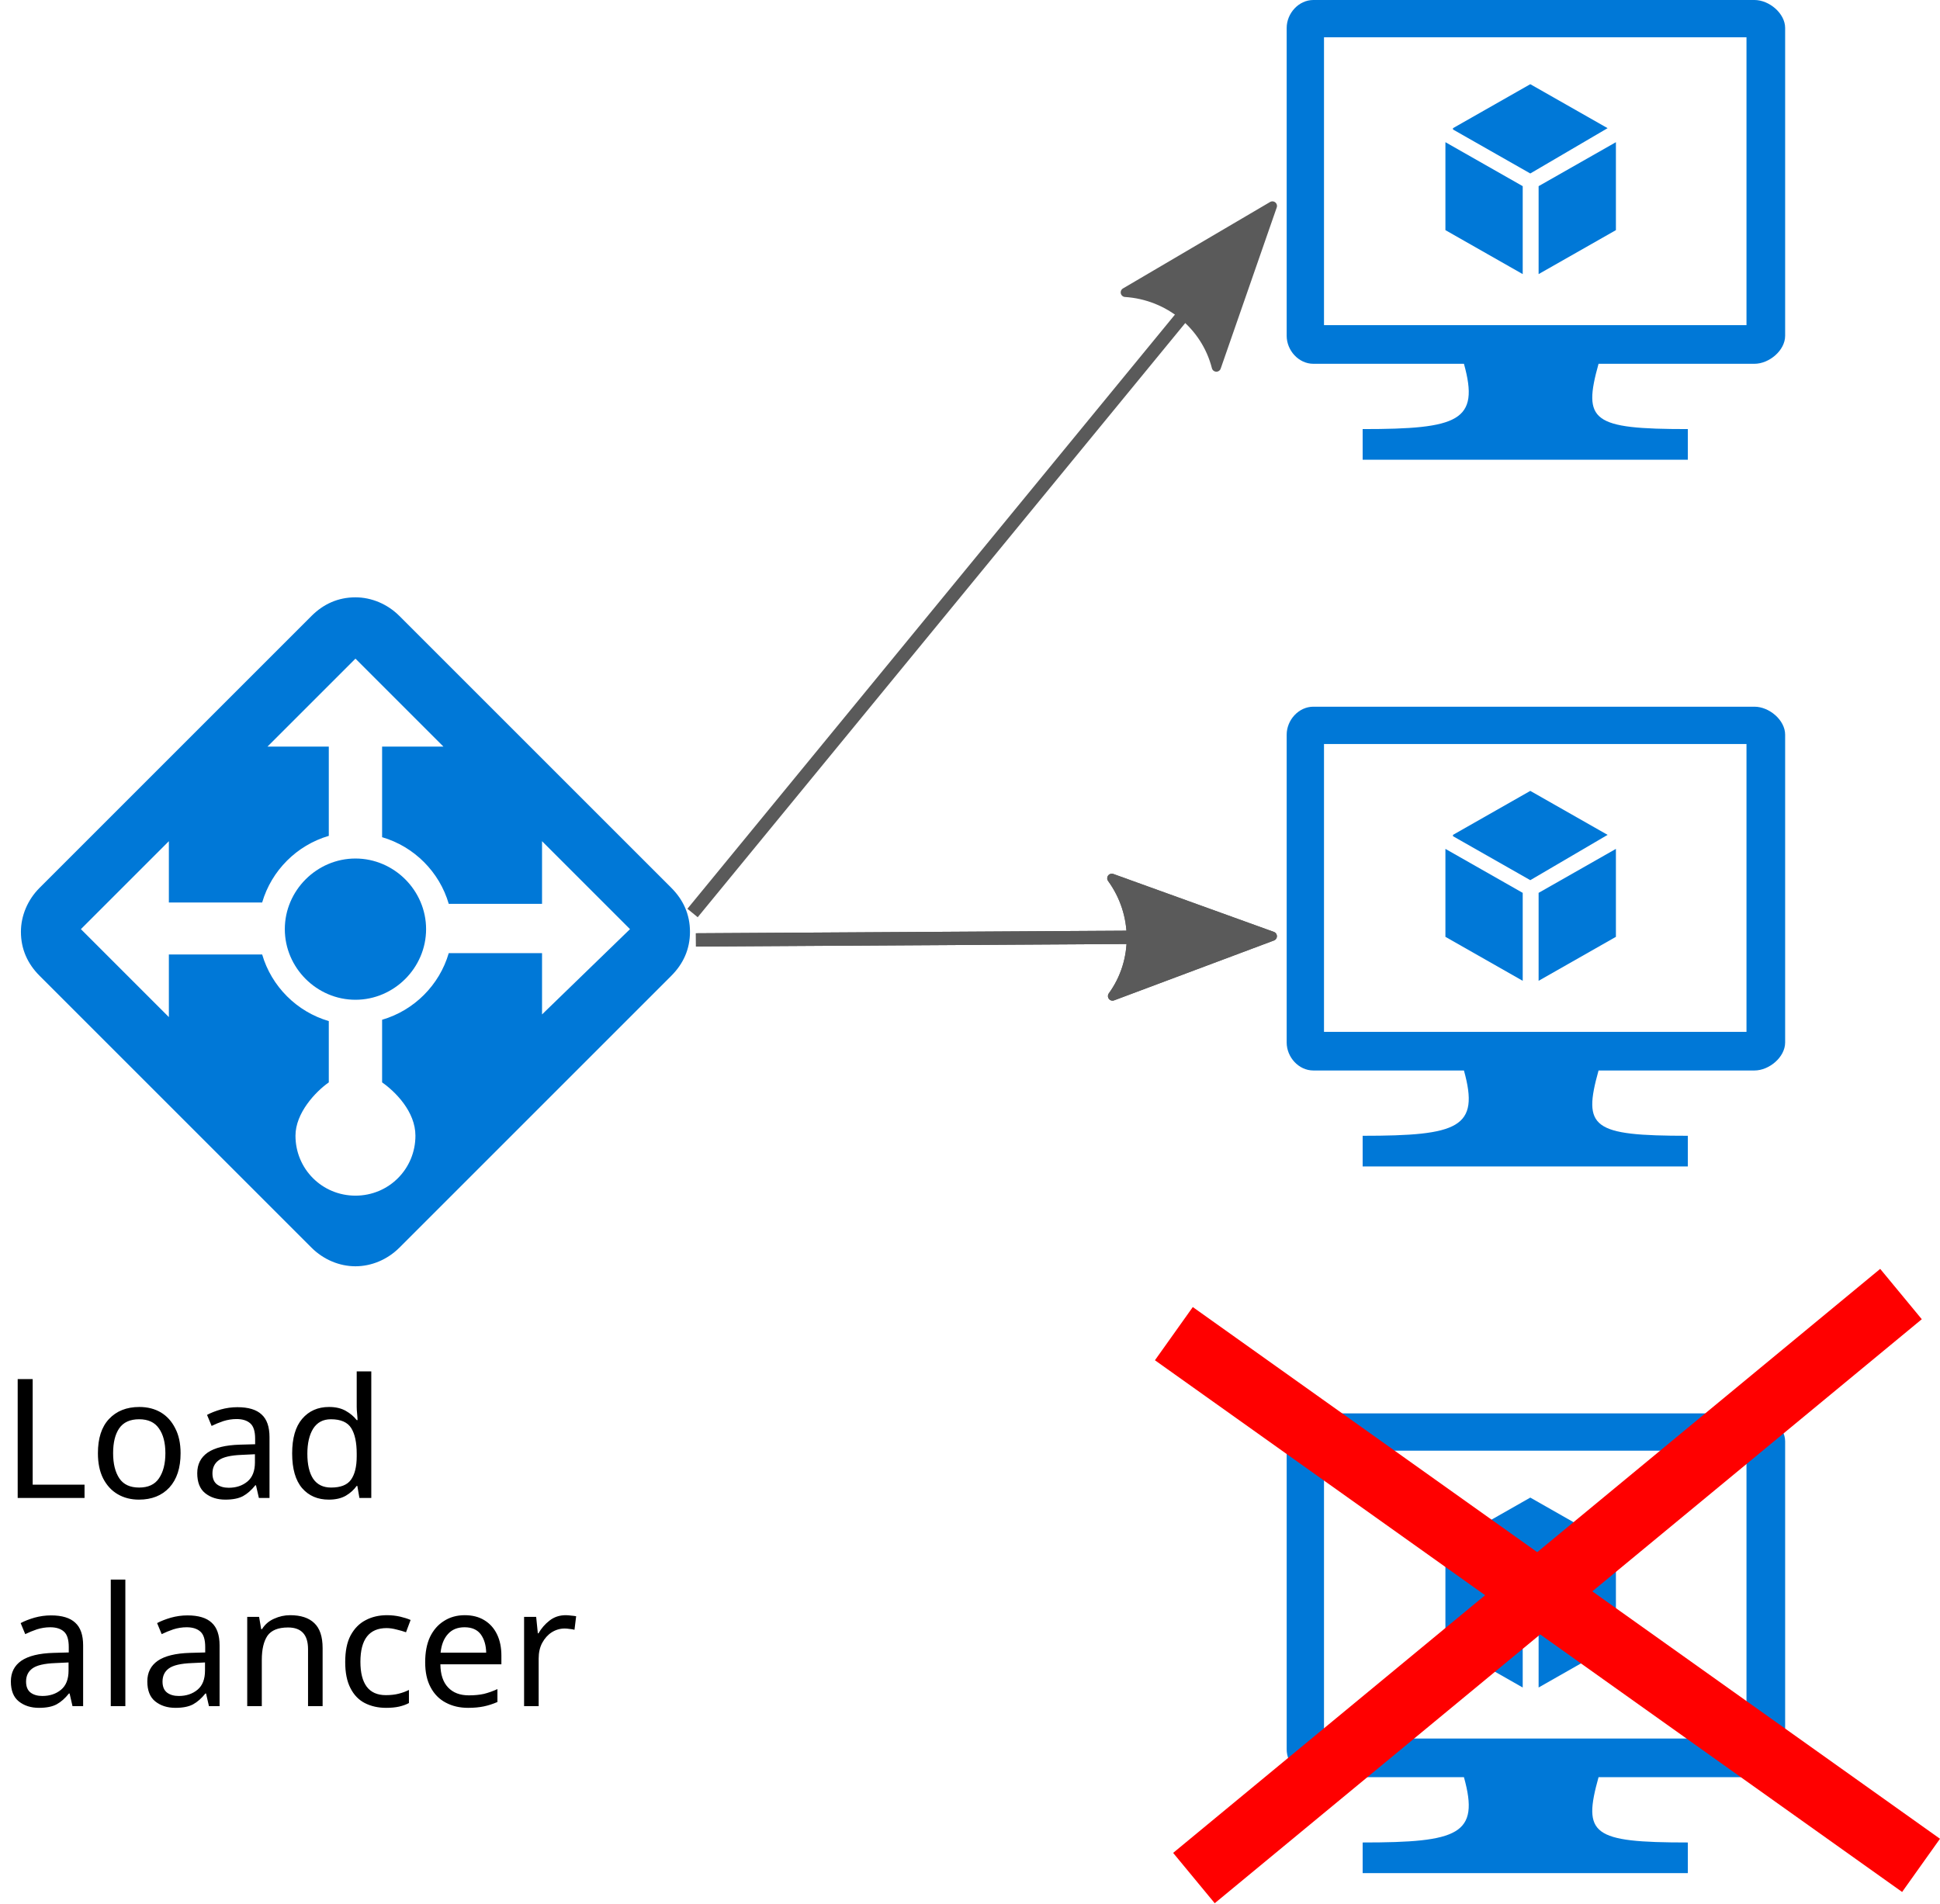
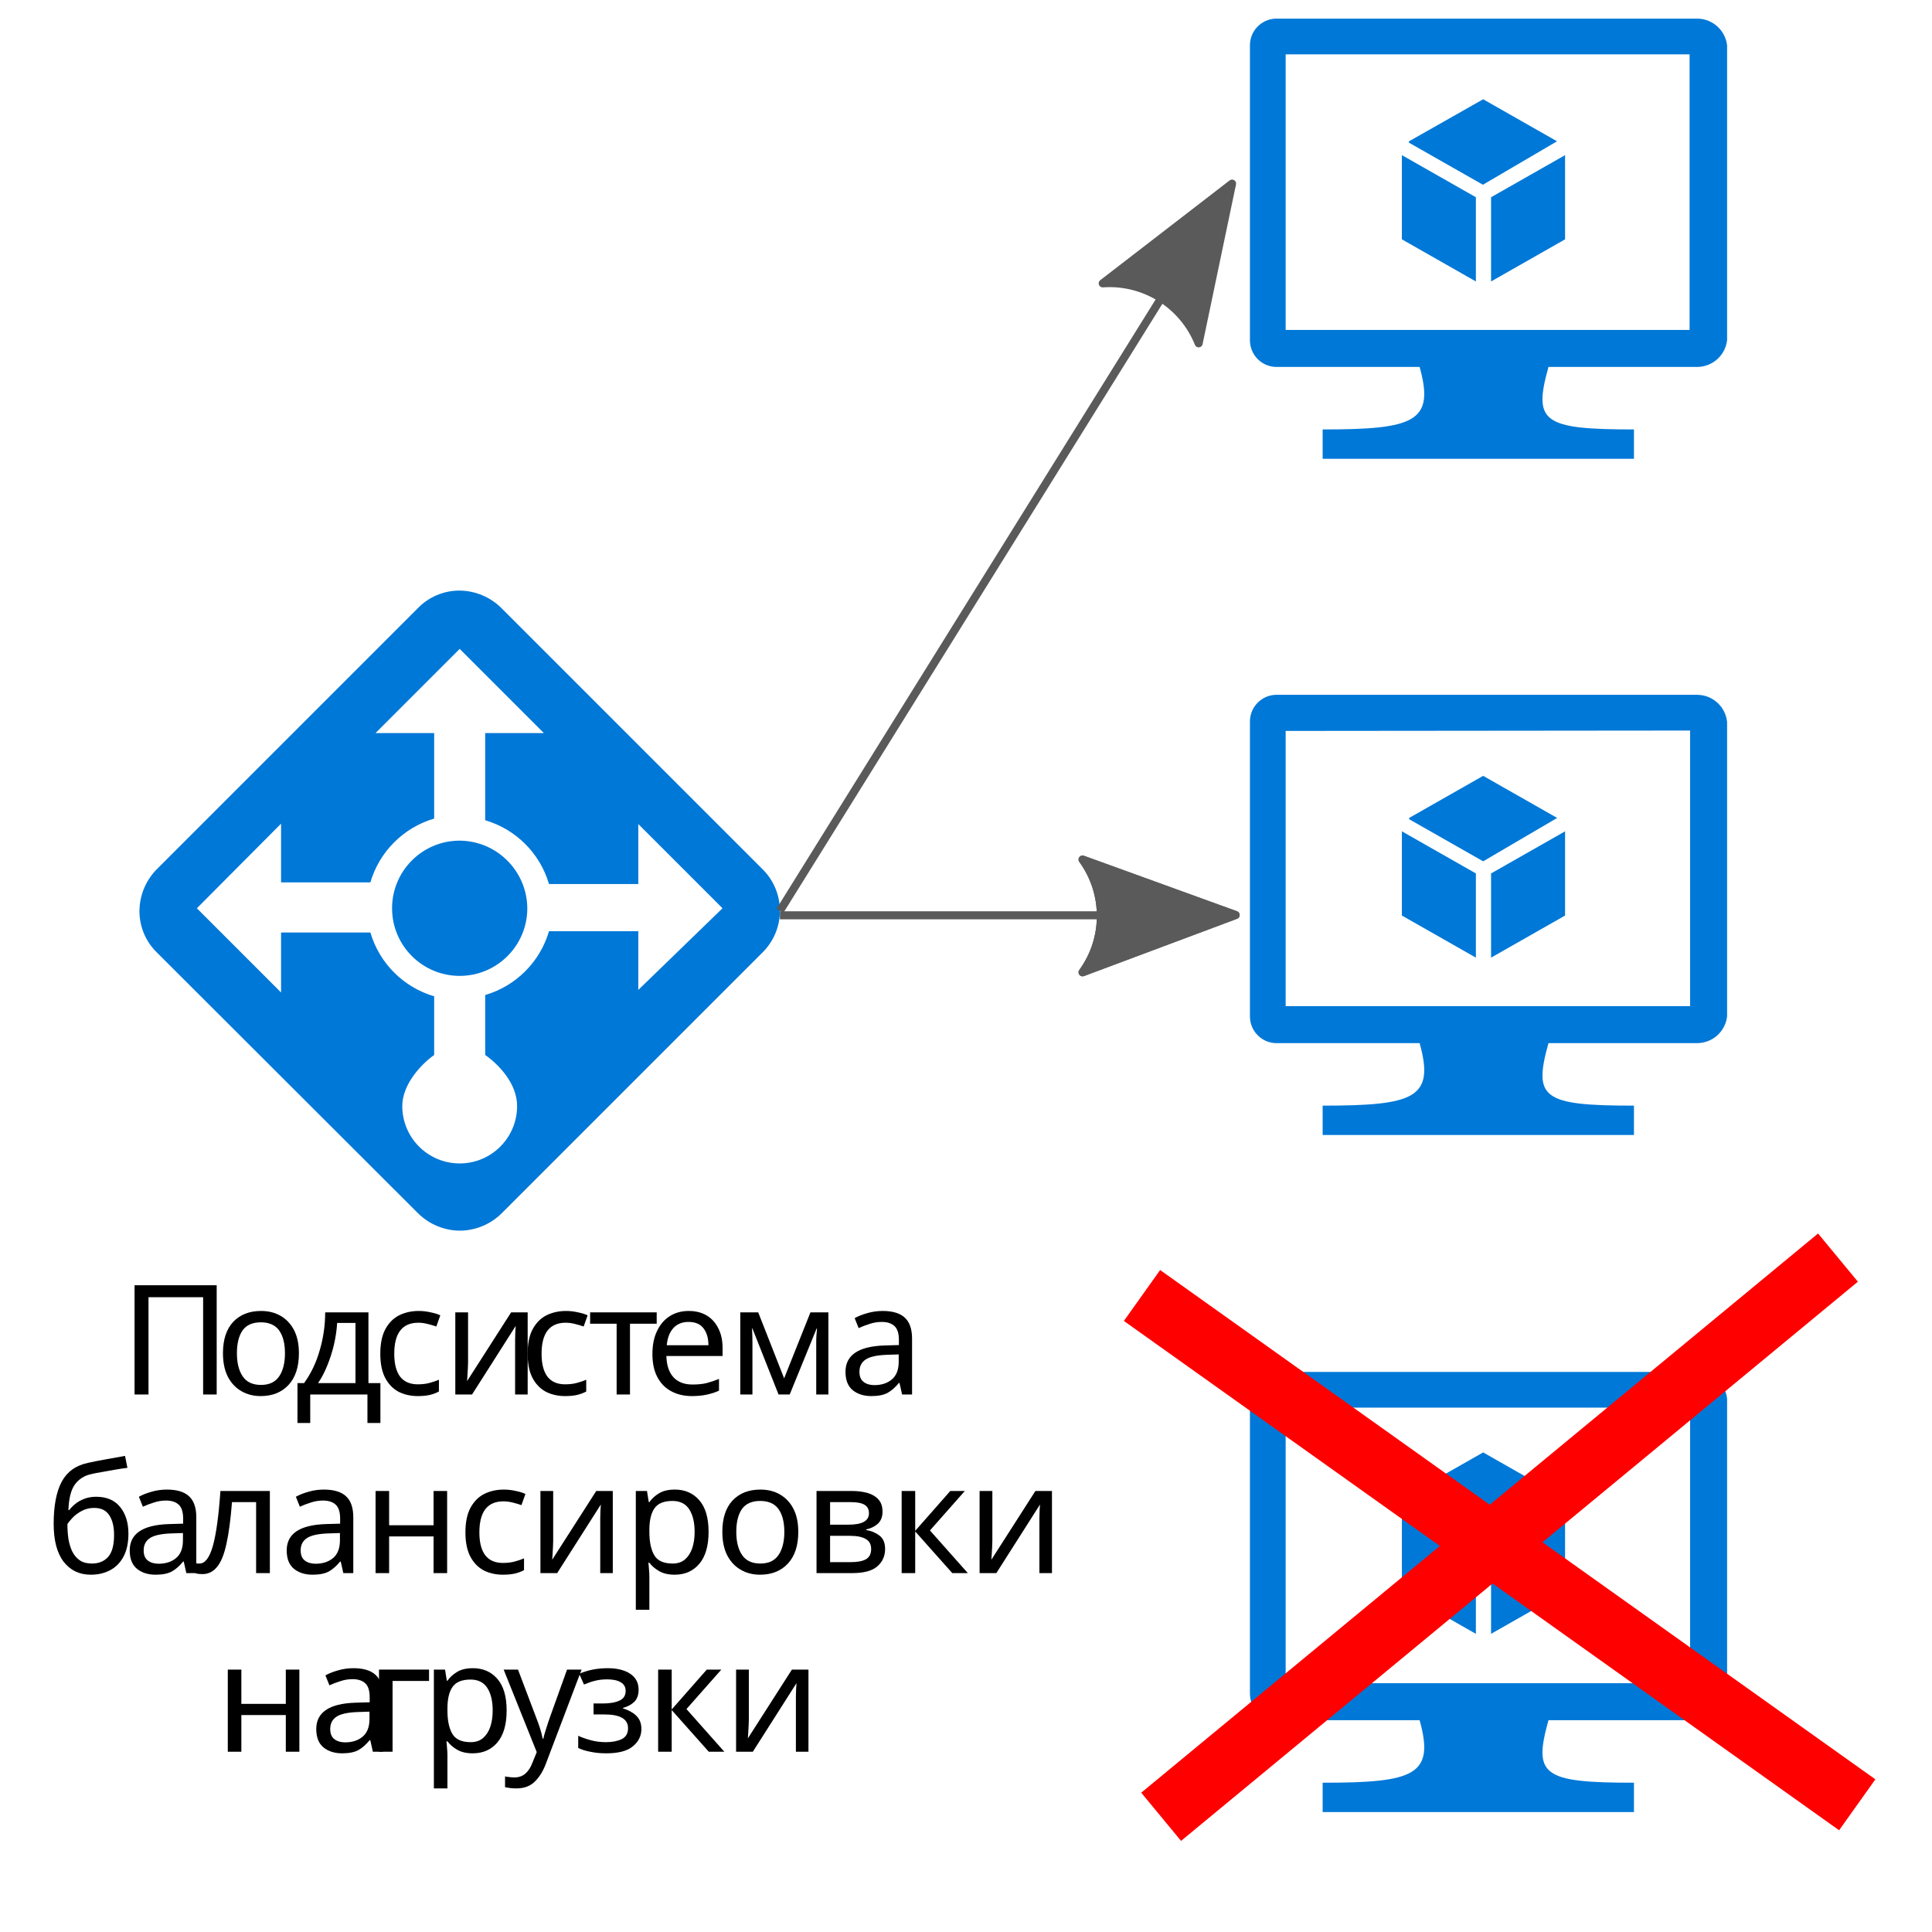
- <svg xmlns="http://www.w3.org/2000/svg" width="145.561" height="142.825" viewBox="0 0 145.561 142.825" id="svg2" version="1.1">
-   <defs id="defs4">
-     <marker orient="auto" refY="0" refX="0" id="marker5917" style="overflow:visible">
-       <path id="path5919" style="fill:#5a5a5a;fill-opacity:1;fill-rule:evenodd;stroke:#5a5a5a;stroke-width:0.625;stroke-linejoin:round;stroke-opacity:1" d="M 8.719,4.034 -2.207,0.016 8.719,-4.002 c -1.745,2.372 -1.735,5.617 -6e-7,8.035 z" transform="matrix(-1.1,0,0,-1.1,-1.1,0)" />
-     </marker>
-     <marker style="overflow:visible" id="marker5877" refX="0" refY="0" orient="auto">
-       <path transform="matrix(-1.1,0,0,-1.1,-1.1,0)" d="M 8.719,4.034 -2.207,0.016 8.719,-4.002 c -1.745,2.372 -1.735,5.617 -6e-7,8.035 z" style="fill:#5a5a5a;fill-opacity:1;fill-rule:evenodd;stroke:#5a5a5a;stroke-width:0.625;stroke-linejoin:round;stroke-opacity:1" id="path5879" />
-     </marker>
-     <marker orient="auto" refY="0" refX="0" id="Arrow2Lend" style="overflow:visible">
-       <path id="path4452" style="fill:#5d5d5d;fill-opacity:1;fill-rule:evenodd;stroke:#5d5d5d;stroke-width:0.625;stroke-linejoin:round;stroke-opacity:1" d="M 8.719,4.034 -2.207,0.016 8.719,-4.002 c -1.745,2.372 -1.735,5.617 -6e-7,8.035 z" transform="matrix(-1.1,0,0,-1.1,-1.1,0)" />
-     </marker>
+ <svg xmlns="http://www.w3.org/2000/svg" viewBox="0 0 151.43 151.43">
+   <defs>
+     <style>.cls-1{fill:#fff;}.cls-2{fill:#0078d7;}.cls-3,.cls-6{fill:none;}.cls-3{stroke:red;stroke-width:4.9px;}.cls-4{fill:#5d5d5d;stroke:#5d5d5d;}.cls-4,.cls-5,.cls-6{stroke-linejoin:round;stroke-width:0.63px;}.cls-5{fill:#5a5a5a;}.cls-5,.cls-6{stroke:#5a5a5a;}.cls-7{font-size:12px;font-family:MyriadPro-Regular, Myriad Pro;letter-spacing:-0.02em;}.cls-8{letter-spacing:-0.03em;}.cls-9{letter-spacing:-0.02em;}.cls-10{letter-spacing:0em;}.cls-11{letter-spacing:-0.04em;}.cls-12{font-family:Helvetica-Light, Helvetica;}.cls-13{letter-spacing:-0.01em;}.cls-14{letter-spacing:-0.02em;}.cls-15{letter-spacing:-0.03em;}.cls-16{letter-spacing:-0.03em;}.cls-17{letter-spacing:-0.01em;}</style>
  </defs>
-   <g id="layer6">
-     <rect style="fill:#ffffff;fill-opacity:1;stroke:none;stroke-width:4.9;stroke-miterlimit:4;stroke-dasharray:none;stroke-opacity:1" id="rect12656" width="151.429" height="151.429" x="-1.429" y="-1.461" />
-   </g>
-   <g id="layer1" transform="translate(-86.43459,-820.9498)" />
-   <g id="layer3" transform="translate(-86.43459,-88.58764)" />
-   <g id="layer2" transform="translate(-86.43459,-88.58764)">
-     <g id="g6001" transform="translate(41.67614,5.040748)">
-       <g id="Layer_1" transform="translate(21.77059,11.84689)" />
-       <g id="Ibiza_Symbols" transform="translate(45.4,11.84689)">
-         <g id="g6">
-           <path id="path8" d="m 131,71.7 -33.1,0 c -1.1,0 -2,1 -2,2.1 l 0,23.1 c 0,1.1 0.9,2.1 2,2.1 l 11.3,0 c 1.2,4.3 -0.4,4.9 -7.6,4.9 l 0,2.3 9.1,0 6.7,0 8.6,0 0,-2.3 c -7.2,0 -7.9,-0.6 -6.7,-4.9 l 11.7,0 c 1.1,0 2.3,-1 2.3,-2.1 l 0,-23.1 c 0,-1.1 -1.2,-2.1 -2.3,-2.1 z m -0.6,2.8 0,21.6 -31.7,0 0,-21.6 31.7,0 0,0 z" style="fill:#0078d7" />
-           <g transform="translate(1176.51,-2762.63)" id="group975-1984_1_">
-             <g transform="translate(0.8685,-17.652)" id="shape976-1985_2_">
-               <path id="path16" d="m -1057.4,2861.6 -5.8,-3.3 -5.8,3.3 0,0.1 5.8,3.3 5.8,-3.4 0,0 z" style="fill:#0078d7" />
-             </g>
-             <g transform="translate(15.8925,0)" id="shape977-1987_1_">
-               <path id="path21" d="m -1077.6,2848.3 0,6.6 5.8,-3.3 0,-6.6 -5.8,3.3 z" style="fill:#0078d7" />
-             </g>
-             <g id="shape978-1989_1_">
-               <path id="path26" d="m -1062.9,2848.3 -5.8,-3.3 0,6.6 5.8,3.3 0,-6.6 z" style="fill:#0078d7" />
+   <g id="Shapes">
+     <g id="layer6">
+       <rect id="rect12656" class="cls-1" width="151.43" height="151.43" />
+     </g>
+     <g id="layer2">
+       <g id="g6001">
+         <g id="Ibiza_Symbols" data-name="Ibiza Symbols">
+           <g id="g6">
+             <path id="path8" class="cls-2" d="M131.64,0H98.54a2.09,2.09,0,0,0-2,2.1V25.2a2.09,2.09,0,0,0,2,2.1h11.3c1.2,4.3-.4,4.9-7.6,4.9v2.3h24.4V32.2c-7.2,0-7.9-.6-6.7-4.9h11.7a2.37,2.37,0,0,0,2.3-2.1V2.1A2.37,2.37,0,0,0,131.64,0ZM131,2.8V24.4H99.34V2.8Z" transform="translate(1.43 1.46)" />
+             <g id="group975-1984">
+               <g id="shape976-1985">
+                 <path id="path16" class="cls-2" d="M120.62,9.62l-5.8-3.3L109,9.62v.1l5.8,3.3,5.8-3.4h0Z" transform="translate(1.43 1.46)" />
+               </g>
+               <g id="shape977-1987">
+                 <path id="path21" class="cls-2" d="M115.44,14v6.6l5.8-3.3v-6.6Z" transform="translate(1.43 1.46)" />
+               </g>
+               <g id="shape978-1989">
+                 <path id="path26" class="cls-2" d="M114.25,14l-5.8-3.3v6.6l5.8,3.3Z" transform="translate(1.43 1.46)" />
+               </g>
            </g>
          </g>
        </g>
-       </g>
-       <g id="Layer_1-7" transform="translate(19.75029,64.37483)" />
-       <g id="Ibiza_Symbols-2" transform="translate(45.4,64.87991)">
-         <g id="g6-1">
-           <path id="path8-3" d="m 131,71.7 -33.1,0 c -1.1,0 -2,1 -2,2.1 l 0,23.1 c 0,1.1 0.9,2.1 2,2.1 l 11.3,0 c 1.2,4.3 -0.4,4.9 -7.6,4.9 l 0,2.3 9.1,0 6.7,0 8.6,0 0,-2.3 c -7.2,0 -7.9,-0.6 -6.7,-4.9 l 11.7,0 c 1.1,0 2.3,-1 2.3,-2.1 l 0,-23.1 c 0,-1.1 -1.2,-2.1 -2.3,-2.1 z m -0.6,2.8 0,21.6 -31.7,0 0,-21.6 31.7,0 0,0 z" style="fill:#0078d7" />
-           <g transform="translate(1176.51,-2762.63)" id="group975-1984_1_-7">
-             <g transform="translate(0.8685,-17.652)" id="shape976-1985_2_-9">
-               <path id="path16-6" d="m -1057.4,2861.6 -5.8,-3.3 -5.8,3.3 0,0.1 5.8,3.3 5.8,-3.4 0,0 z" style="fill:#0078d7" />
-             </g>
-             <g transform="translate(15.8925,0)" id="shape977-1987_1_-6">
-               <path id="path21-5" d="m -1077.6,2848.3 0,6.6 5.8,-3.3 0,-6.6 -5.8,3.3 z" style="fill:#0078d7" />
-             </g>
-             <g id="shape978-1989_1_-7">
-               <path id="path26-9" d="m -1062.9,2848.3 -5.8,-3.3 0,6.6 5.8,3.3 0,-6.6 z" style="fill:#0078d7" />
+         <g id="Ibiza_Symbols-2" data-name="Ibiza Symbols-2">
+           <g id="g6-1">
+             <path id="path8-3" class="cls-2" d="M131.64,53H98.54a2.09,2.09,0,0,0-2,2.1v23.1a2.09,2.09,0,0,0,2,2.1h11.3c1.2,4.3-.4,4.9-7.6,4.9v2.3h24.4v-2.3c-7.2,0-7.9-.6-6.7-4.9h11.7a2.37,2.37,0,0,0,2.3-2.1V55.13A2.37,2.37,0,0,0,131.64,53Zm-.6,2.8v21.6H99.34V55.83Z" transform="translate(1.43 1.46)" />
+             <g id="group975-1984_1_-7" data-name="group975-1984 1 -7">
+               <g id="shape976-1985_2_-9" data-name="shape976-1985 2 -9">
+                 <path id="path16-6" class="cls-2" d="M120.62,62.65l-5.8-3.3-5.8,3.3v.1l5.8,3.3,5.8-3.4h0Z" transform="translate(1.43 1.46)" />
+               </g>
+               <g id="shape977-1987_1_-6" data-name="shape977-1987 1 -6">
+                 <path id="path21-5" class="cls-2" d="M115.44,67v6.6l5.8-3.3V63.7Z" transform="translate(1.43 1.46)" />
+               </g>
+               <g id="shape978-1989_1_-7" data-name="shape978-1989 1 -7">
+                 <path id="path26-9" class="cls-2" d="M114.25,67l-5.8-3.3v6.6l5.8,3.3Z" transform="translate(1.43 1.46)" />
+               </g>
            </g>
          </g>
        </g>
-       </g>
-       <g id="Layer_1-9" transform="translate(19.75029,117.9129)" />
-       <g id="Ibiza_Symbols-6" transform="translate(45.4,117.9129)">
-         <g id="g6-5">
-           <path id="path8-8" d="m 131,71.7 -33.1,0 c -1.1,0 -2,1 -2,2.1 l 0,23.1 c 0,1.1 0.9,2.1 2,2.1 l 11.3,0 c 1.2,4.3 -0.4,4.9 -7.6,4.9 l 0,2.3 9.1,0 6.7,0 8.6,0 0,-2.3 c -7.2,0 -7.9,-0.6 -6.7,-4.9 l 11.7,0 c 1.1,0 2.3,-1 2.3,-2.1 l 0,-23.1 c 0,-1.1 -1.2,-2.1 -2.3,-2.1 z m -0.6,2.8 0,21.6 -31.7,0 0,-21.6 31.7,0 0,0 z" style="fill:#0078d7" />
-           <g transform="translate(1176.51,-2762.63)" id="group975-1984_1_-0">
-             <g transform="translate(0.8685,-17.652)" id="shape976-1985_2_-1">
-               <path id="path16-5" d="m -1057.4,2861.6 -5.8,-3.3 -5.8,3.3 0,0.1 5.8,3.3 5.8,-3.4 0,0 z" style="fill:#0078d7" />
-             </g>
-             <g transform="translate(15.8925,0)" id="shape977-1987_1_-66">
-               <path id="path21-0" d="m -1077.6,2848.3 0,6.6 5.8,-3.3 0,-6.6 -5.8,3.3 z" style="fill:#0078d7" />
-             </g>
-             <g id="shape978-1989_1_-0">
-               <path id="path26-1" d="m -1062.9,2848.3 -5.8,-3.3 0,6.6 5.8,3.3 0,-6.6 z" style="fill:#0078d7" />
+         <g id="Ibiza_Symbols-6" data-name="Ibiza Symbols-6">
+           <g id="g6-5">
+             <path id="path8-8" class="cls-2" d="M131.64,106.07H98.54a2.09,2.09,0,0,0-2,2.1v23.1a2.09,2.09,0,0,0,2,2.1h11.3c1.2,4.3-.4,4.9-7.6,4.9v2.3h24.4v-2.3c-7.2,0-7.9-.6-6.7-4.9h11.7a2.37,2.37,0,0,0,2.3-2.1v-23.1A2.37,2.37,0,0,0,131.64,106.07Zm-.6,2.8v21.6H99.34v-21.6Z" transform="translate(1.43 1.46)" />
+             <g id="group975-1984_1_-0" data-name="group975-1984 1 -0">
+               <g id="shape976-1985_2_-1" data-name="shape976-1985 2 -1">
+                 <path id="path16-5" class="cls-2" d="M120.62,115.68l-5.8-3.3-5.8,3.3v.1l5.8,3.3,5.8-3.4h0Z" transform="translate(1.43 1.46)" />
+               </g>
+               <g id="shape977-1987_1_-66" data-name="shape977-1987 1 -66">
+                 <path id="path21-0" class="cls-2" d="M115.44,120v6.6l5.8-3.3v-6.6Z" transform="translate(1.43 1.46)" />
+               </g>
+               <g id="shape978-1989_1_-0" data-name="shape978-1989 1 -0">
+                 <path id="path26-1" class="cls-2" d="M114.25,120l-5.8-3.3v6.6l5.8,3.3Z" transform="translate(1.43 1.46)" />
+               </g>
            </g>
          </g>
        </g>
-       </g>
-       <path id="path4421" d="m 132.835,183.629 56.063,39.901" style="fill:none;fill-rule:evenodd;stroke:#ff0000;stroke-width:4.9;stroke-linecap:butt;stroke-linejoin:miter;stroke-miterlimit:4;stroke-dasharray:none;stroke-opacity:1" />
-       <path style="fill:none;fill-rule:evenodd;stroke:#ff0000;stroke-width:4.9;stroke-linecap:butt;stroke-linejoin:miter;stroke-miterlimit:4;stroke-dasharray:none;stroke-opacity:1" d="m 134.341,224.483 53.052,-43.826" id="path4423" />
-       <path id="path4425" d="m 96.975,154.082 41.921,-0.253" style="fill:none;fill-rule:evenodd;stroke:#5d5d5d;stroke-width:1px;stroke-linecap:butt;stroke-linejoin:miter;stroke-opacity:1;marker-end:url(#Arrow2Lend)" />
-       <path style="fill:none;fill-rule:evenodd;stroke:#5a5a5a;stroke-width:1px;stroke-linecap:butt;stroke-linejoin:miter;stroke-opacity:1;marker-end:url(#marker5877)" d="m 96.975,154.082 41.921,-0.253" id="path5073" />
-       <path id="path5897" d="M 96.722,152.062 139.401,100.039" style="fill:none;fill-rule:evenodd;stroke:#5a5a5a;stroke-width:1px;stroke-linecap:butt;stroke-linejoin:miter;stroke-opacity:1;marker-end:url(#marker5917)" />
-       <g transform="translate(46.42857,-141.4272)" id="g4415">
-         <path class="st0" d="m 25,320 c -1.2,0 -2.4,-0.5 -3.3,-1.4 L 1.3,298.2 c -0.9,-0.9 -1.4,-2 -1.4,-3.3 0,-1.2 0.5,-2.4 1.4,-3.3 l 20.4,-20.4 c 0.9,-0.9 2,-1.4 3.3,-1.4 1.2,0 2.4,0.5 3.3,1.4 l 20.4,20.4 c 0.9,0.9 1.4,2 1.4,3.3 0,1.3 -0.5,2.4 -1.4,3.3 l -20.4,20.4 c -0.9,0.9 -2.1,1.4 -3.3,1.4" id="path5" style="fill:#0078d7;fill-opacity:1" />
-         <path class="st1" d="m 45.6,294.7 -6.6,-6.6 0,4.7 -7,0 c -0.7,-2.4 -2.6,-4.3 -5,-5 l 0,-6.8 4.6,0 -6.6,-6.6 -6.6,6.6 4.6,0 0,6.7 c -2.4,0.7 -4.3,2.6 -5,5 l -7,0 0,-4.6 -6.6,6.6 6.6,6.6 0,-4.7 7,0 c 0.7,2.4 2.6,4.3 5,5 l 0,4.6 c -1,0.7 -2.5,2.3 -2.5,4 0,2.5 2,4.5 4.5,4.5 2.5,0 4.5,-2 4.5,-4.5 0,-1.8 -1.5,-3.3 -2.5,-4 l 0,-4.7 c 2.4,-0.7 4.3,-2.6 5,-5 l 7,0 0,4.6 6.6,-6.4 z" id="path7" style="fill:#ffffff;fill-opacity:1" />
-         <path class="st0" d="m 25,289.4 c -2.9,0 -5.3,2.4 -5.3,5.3 0,2.9 2.4,5.3 5.3,5.3 2.9,0 5.3,-2.4 5.3,-5.3 0,-2.9 -2.4,-5.3 -5.3,-5.3 z" id="path9" style="fill:#0078d7;fill-opacity:1" />
-       </g>
-       <g id="paths" transform="translate(280,-102)">
-         <g id="Access_control" />
-         <g id="Azure_active_directory" />
-         <g id="API_Management" />
-         <g id="Azure_automation" />
-         <g id="Azure_SQL_database" />
-         <g id="Azure_subscription" />
-         <g id="Backup_service" />
-         <g id="Bitbucket_code_source" />
-         <g id="Azure_cache" />
-         <g id="Content_delivery_network__x28_CDN_x29_" />
-         <g id="Cloud_service" />
-         <g id="CodePlex" />
-         <g id="Dropbox_code_source" />
-         <g id="Express_route" />
-         <g id="Git_repository" />
-         <g id="GitHub_code" />
-         <g id="HD_Insight" />
-         <g id="Health_monitoring" />
-         <g id="Healthy" />
-         <g id="BizTalk_hybrid_connection" />
-         <g id="Hybrid_connection_manager_for_BizTalk_hybrid_connection" />
-         <g id="Hyper-V_recovery_manager" />
+         <path id="path4421" class="cls-3" d="M88.08,100.08,144.14,140" transform="translate(1.43 1.46)" />
+         <path id="path4423" class="cls-3" d="M89.58,140.94l53.05-43.83" transform="translate(1.43 1.46)" />
+         <path id="path4452" class="cls-4" d="M83.42,65.91l12,4.35-12,4.49A7.52,7.52,0,0,0,83.42,65.91Z" transform="translate(1.43 1.46)" />
+         <path id="path4425" class="cls-4" d="M94.14,70.28" transform="translate(1.43 1.46)" />
+         <path id="path5879" class="cls-5" d="M83.42,65.91l12,4.35-12,4.49A7.52,7.52,0,0,0,83.42,65.91Z" transform="translate(1.43 1.46)" />
+         <path id="path5073" class="cls-5" d="M94.14,70.28" transform="translate(1.43 1.46)" />
+         <path id="path5919" class="cls-5" d="M85,20.75l10.14-7.82L92.52,25.45A7.52,7.52,0,0,0,85,20.75Z" transform="translate(1.43 1.46)" />
+         <path id="path5897" class="cls-5" d="M94.64,16.49" transform="translate(1.43 1.46)" />
+         <g id="g4415">
+           <path id="path5" class="cls-2" d="M34.6,95a4.71,4.71,0,0,1-3.3-1.4L10.9,73.23a4.53,4.53,0,0,1-1.4-3.3,4.71,4.71,0,0,1,1.4-3.3l20.4-20.4a4.53,4.53,0,0,1,3.3-1.4,4.71,4.71,0,0,1,3.3,1.4l20.4,20.4a4.59,4.59,0,0,1,0,6.6L37.9,93.63A4.71,4.71,0,0,1,34.6,95" transform="translate(1.43 1.46)" />
+           <path id="path7" class="cls-1" d="M55.2,69.73l-6.6-6.6v4.7h-7a7.38,7.38,0,0,0-5-5V56h4.6l-6.6-6.6L28,56h4.6v6.7a7.38,7.38,0,0,0-5,5h-7v-4.6L14,69.73l6.6,6.6v-4.7h7a7.38,7.38,0,0,0,5,5v4.6c-1,.7-2.5,2.3-2.5,4a4.5,4.5,0,0,0,9,0c0-1.8-1.5-3.3-2.5-4v-4.7a7.38,7.38,0,0,0,5-5h7v4.6l6.6-6.4Z" transform="translate(1.43 1.46)" />
+           <path id="path9" class="cls-2" d="M34.6,64.43a5.3,5.3,0,1,0,5.3,5.3A5.34,5.34,0,0,0,34.6,64.43Z" transform="translate(1.43 1.46)" />
+         </g>
      </g>
    </g>
-     <text xml:space="preserve" style="font-style:normal;font-weight:normal;font-size:12.5px;line-height:125%;font-family:sans-serif;text-align:center;letter-spacing:0px;word-spacing:0px;text-anchor:middle;fill:#000000;fill-opacity:1;stroke:none;stroke-width:1px;stroke-linecap:butt;stroke-linejoin:miter;stroke-opacity:1" x="112.326" y="201" id="text12473">
-       <tspan id="tspan12475" x="112.326" y="201">Load</tspan>
-       <tspan x="112.326" y="216.625" id="tspan12477">Balancer</tspan>
+     <line class="cls-6" x1="96.6" y1="14.39" x2="61.13" y2="71.39" />
+     <line class="cls-6" x1="95.57" y1="71.74" x2="61.13" y2="71.74" />
+   </g>
+   <g id="txt">
+     <text class="cls-7" transform="translate(9.39 109.3)">П<tspan class="cls-8" x="7.43" y="0">о</tspan>
+       <tspan class="cls-9" x="13.69" y="0">д</tspan>
+       <tspan x="19.76" y="0">си</tspan>
+       <tspan class="cls-10" x="31.31" y="0">с</tspan>
+       <tspan class="cls-11" x="36.63" y="0">т</tspan>
+       <tspan x="41.09" y="0">ема</tspan>
+       <tspan class="cls-12" x="59.83" y="0"> </tspan>
+       <tspan x="-5.87" y="14">б</tspan>
+       <tspan class="cls-13" x="0.23" y="14">а</tspan>
+       <tspan class="cls-14" x="5.84" y="14">лансировки</tspan>
+       <tspan class="cls-12" x="65.7" y="14"> </tspan>
+       <tspan x="7.45" y="28">на</tspan>
+       <tspan class="cls-15" x="19.3" y="28">г</tspan>
+       <tspan class="cls-16" x="23.6" y="28">р</tspan>
+       <tspan class="cls-17" x="30.07" y="28">у</tspan>
+       <tspan x="35.54" y="28">зки</tspan>
    </text>
  </g>
</svg>
